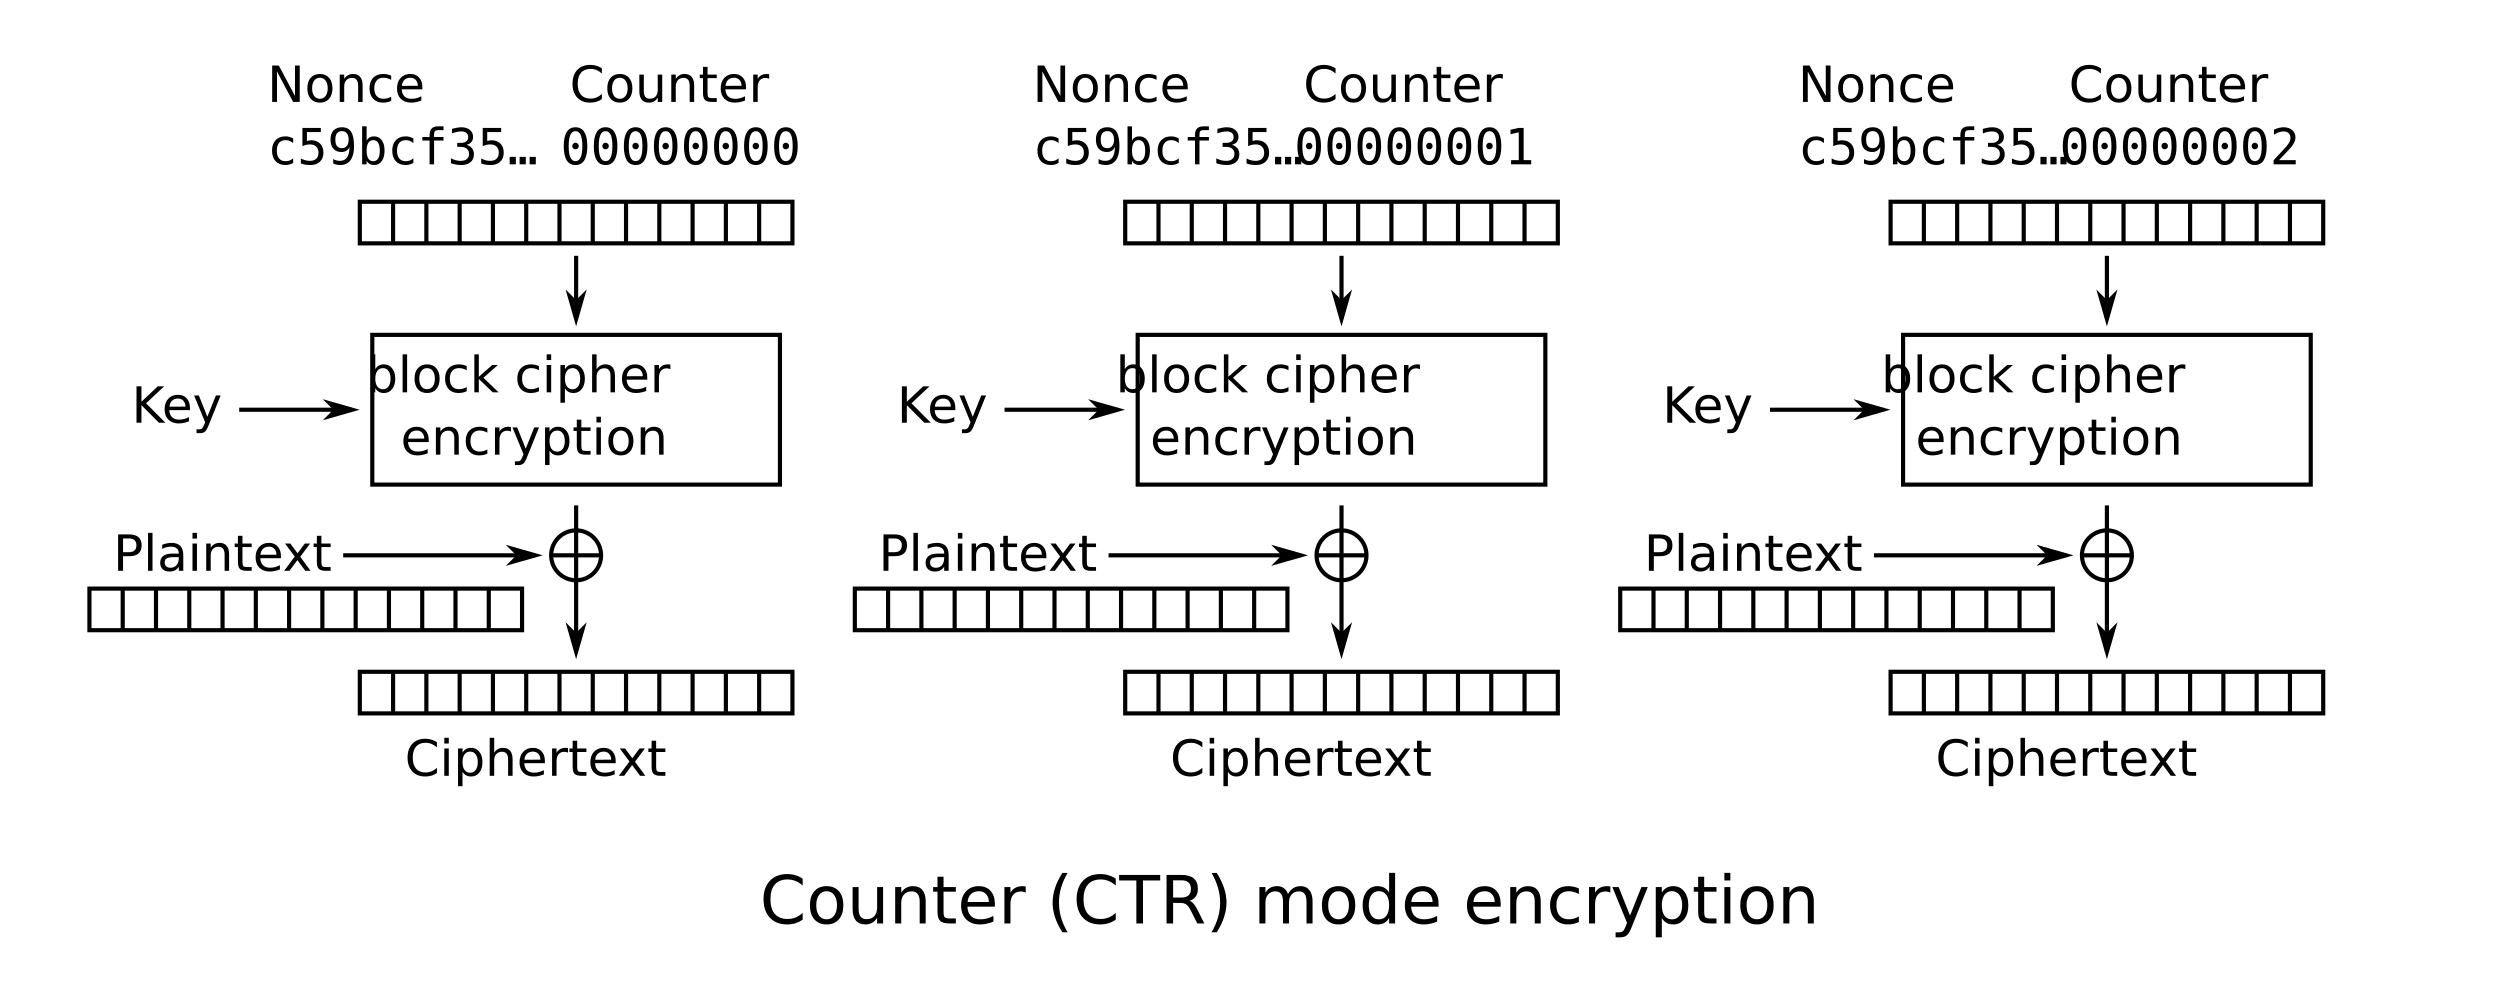
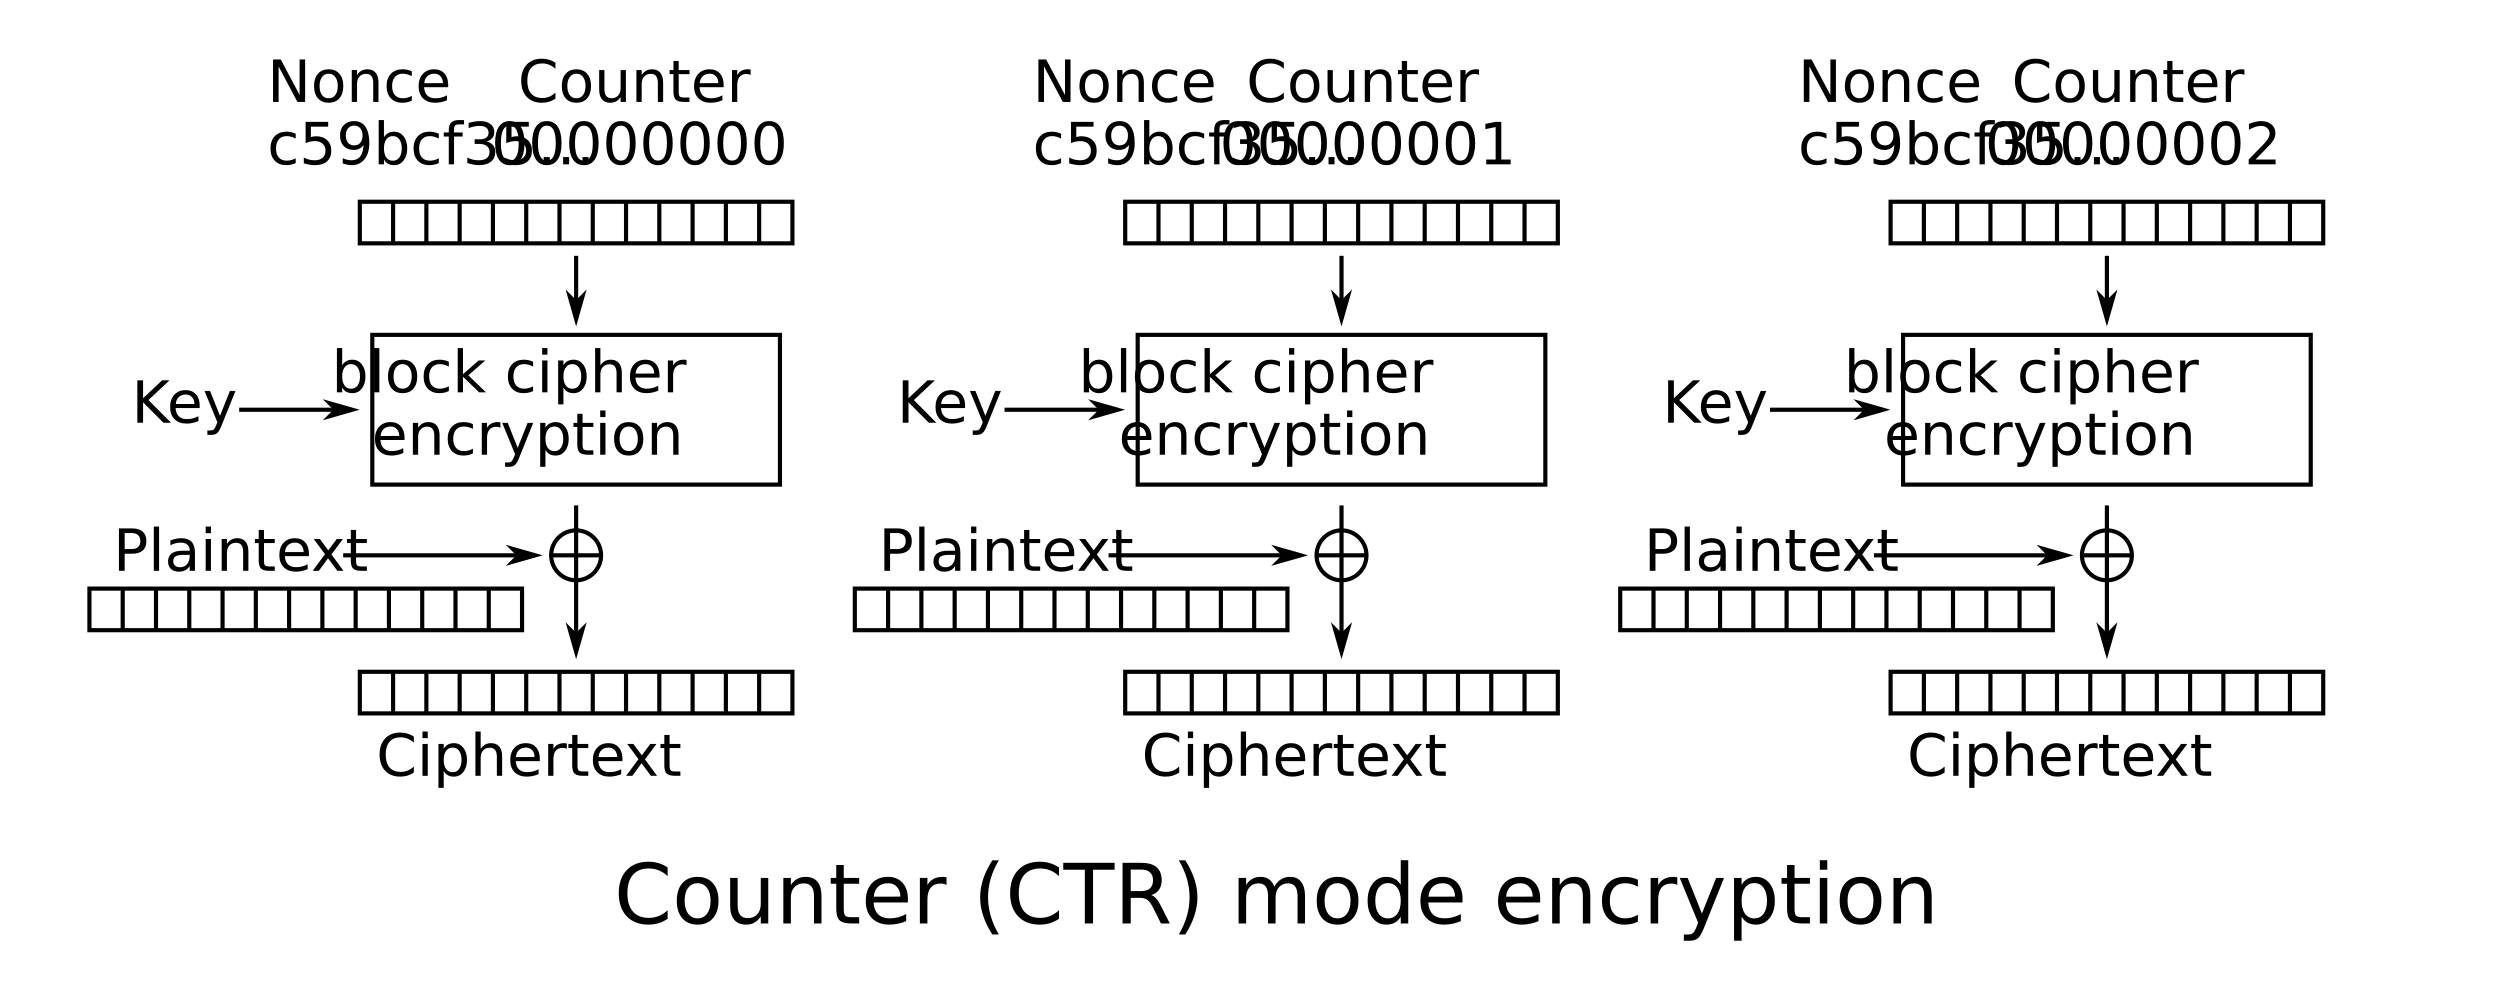
<svg xmlns="http://www.w3.org/2000/svg" width="601" height="242">
  <defs>
    <marker id="a" orient="auto" refX="0" refY="0" style="overflow:visible">
      <path d="m0 0 5-5-17.5 5L5 5z" style="fill-rule:evenodd;stroke:#000;stroke-width:1pt" transform="matrix(-.4 0 0 -.4 -4 0)" />
    </marker>
    <marker id="b" orient="auto" refX="0" refY="0" style="overflow:visible">
      <path d="m0 0 5-5-17.5 5L5 5z" style="fill-rule:evenodd;stroke:#000;stroke-width:1pt" transform="matrix(-.4 0 0 -.4 -4 0)" />
    </marker>
  </defs>
  <g style="display:inline">
-     <text xml:space="preserve" x="322.738" y="222" style="font-size:16px;font-style:normal;font-variant:normal;font-weight:400;font-stretch:normal;text-align:center;line-height:125%;letter-spacing:0;word-spacing:0;writing-mode:lr-tb;text-anchor:middle;fill:#000;fill-opacity:1;stroke:none;font-family:DejaVu Sans;-inkscape-font-specification:DejaVu Sans">
+     <text xml:space="preserve" x="322.738" y="222" style="font-size:20px;font-style:normal;font-variant:normal;font-weight:400;font-stretch:normal;text-align:center;line-height:125%;letter-spacing:0;word-spacing:0;writing-mode:lr-tb;text-anchor:middle;fill:#000;fill-opacity:1;stroke:none;font-family:DejaVu Sans,Segoue UI,Helvetica,Arial;-inkscape-font-specification:DejaVu Sans">
      <tspan x="322.738" y="222">Counter (CTR) mode encryption</tspan>
    </text>
-     <text xml:space="preserve" x="137.961" y="904.673" style="font-size:12px;font-style:normal;font-variant:normal;font-weight:400;font-stretch:normal;text-align:center;line-height:125%;letter-spacing:0;word-spacing:0;writing-mode:lr-tb;text-anchor:middle;fill:#000;fill-opacity:1;stroke:none;font-family:DejaVu Sans;-inkscape-font-specification:DejaVu Sans" transform="translate(0 -810.362)">
+     <text xml:space="preserve" x="137.961" y="904.673" style="font-size:14px;font-style:normal;font-variant:normal;font-weight:400;font-stretch:normal;text-align:center;line-height:125%;letter-spacing:0;word-spacing:0;writing-mode:lr-tb;text-anchor:middle;fill:#000;fill-opacity:1;stroke:none;font-family:DejaVu Sans,Segoue UI,Helvetica,Arial;-inkscape-font-specification:DejaVu Sans" transform="translate(0 -810.362)">
      <tspan x="137.961" y="904.673">block cipher</tspan>
      <tspan x="137.961" y="919.673">encryption</tspan>
    </text>
    <path d="M89.5 80.5h98v36h-98z" style="fill:none;stroke:#000;stroke-width:1;stroke-linecap:square;stroke-miterlimit:4;stroke-opacity:1;stroke-dasharray:none;stroke-dashoffset:0" />
    <path d="M88.5 48.5h8v10h-8zM96.5 48.5h8v10h-8zM104.5 48.5h8v10h-8zM112.5 48.5h8v10h-8zM120.5 48.5h8v10h-8zM128.5 48.5h8v10h-8zM136.5 48.5h8v10h-8zM144.5 48.5h8v10h-8zM152.5 48.5h8v10h-8zM160.5 48.5h8v10h-8zM168.5 48.5h8v10h-8zM176.5 48.5h8v10h-8zM184.5 48.5h8v10h-8z" style="fill:none;stroke:#000;stroke-width:1;stroke-linecap:square;stroke-miterlimit:4;stroke-opacity:1;stroke-dasharray:none;stroke-dashoffset:0" transform="translate(-2)" />
-     <text xml:space="preserve" x="67.5" y="24.5" style="font-size:12px;font-style:normal;font-variant:normal;font-weight:400;font-stretch:normal;text-align:start;line-height:125%;letter-spacing:0;word-spacing:0;text-anchor:start;fill:#000;fill-opacity:1;stroke:none;font-family:DejaVu Sans;-inkscape-font-specification:Sans" transform="translate(-3.241)">
+     <text xml:space="preserve" x="67.5" y="24.5" style="font-size:14px;font-style:normal;font-variant:normal;font-weight:400;font-stretch:normal;text-align:start;line-height:125%;letter-spacing:0;word-spacing:0;text-anchor:start;fill:#000;fill-opacity:1;stroke:none;font-family:DejaVu Sans,Segoue UI,Helvetica,Arial;-inkscape-font-specification:Sans" transform="translate(-3.241)">
      <tspan x="67.5" y="24.5">Nonce</tspan>
-       <tspan x="67.5" y="39.5" style="font-style:normal;font-variant:normal;font-weight:400;font-stretch:normal;font-family:DejaVu Sans Mono;-inkscape-font-specification:DejaVu Sans Mono">c59bcf35…</tspan>
+       <tspan x="67.5" y="39.5" style="font-style:normal;font-variant:normal;font-weight:400;font-stretch:normal;font-family:DejaVu Sans,Segoue UI,Helvetica,Arial Mono;-inkscape-font-specification:DejaVu Sans Mono">c59bcf35…</tspan>
    </text>
-     <text xml:space="preserve" x="214.852" y="24.5" style="font-size:12px;font-style:normal;font-variant:normal;font-weight:400;font-stretch:normal;text-align:start;line-height:125%;letter-spacing:0;word-spacing:0;text-anchor:start;fill:#000;fill-opacity:1;stroke:none;font-family:DejaVu Sans;-inkscape-font-specification:Sans" transform="translate(-3.241)">
+     <text xml:space="preserve" x="214.852" y="24.5" style="font-size:14px;font-style:normal;font-variant:normal;font-weight:400;font-stretch:normal;text-align:start;line-height:125%;letter-spacing:0;word-spacing:0;text-anchor:start;fill:#000;fill-opacity:1;stroke:none;font-family:DejaVu Sans,Segoue UI,Helvetica,Arial;-inkscape-font-specification:Sans" transform="translate(-3.241)">
      <tspan x="214.852" y="24.5" style="text-align:end;text-anchor:end">Counter</tspan>
-       <tspan x="214.852" y="39.5" style="font-style:normal;font-variant:normal;font-weight:400;font-stretch:normal;text-align:end;text-anchor:end;font-family:DejaVu Sans Mono;-inkscape-font-specification:DejaVu Sans Mono">00000000</tspan>
+       <tspan x="214.852" y="39.5" style="font-style:normal;font-variant:normal;font-weight:400;font-stretch:normal;text-align:end;text-anchor:end;font-family:DejaVu Sans,Segoue UI,Helvetica,Arial Mono;-inkscape-font-specification:DejaVu Sans Mono">00000000</tspan>
    </text>
-     <text xml:space="preserve" x="31.643" y="101.626" style="font-size:12px;font-style:normal;font-variant:normal;font-weight:400;font-stretch:normal;text-align:start;line-height:125%;letter-spacing:0;word-spacing:0;text-anchor:start;fill:#000;fill-opacity:1;stroke:none;font-family:DejaVu Sans;-inkscape-font-specification:Sans">
+     <text xml:space="preserve" x="31.643" y="101.626" style="font-size:14px;font-style:normal;font-variant:normal;font-weight:400;font-stretch:normal;text-align:start;line-height:125%;letter-spacing:0;word-spacing:0;text-anchor:start;fill:#000;fill-opacity:1;stroke:none;font-family:DejaVu Sans,Segoue UI,Helvetica,Arial;-inkscape-font-specification:Sans">
      <tspan x="31.643" y="101.626">Key</tspan>
    </text>
-     <text xml:space="preserve" x="27.224" y="137.227" style="font-size:12px;font-style:normal;font-variant:normal;font-weight:400;font-stretch:normal;text-align:start;line-height:125%;letter-spacing:0;word-spacing:0;text-anchor:start;fill:#000;fill-opacity:1;stroke:none;font-family:DejaVu Sans;-inkscape-font-specification:Sans">
+     <text xml:space="preserve" x="27.224" y="137.227" style="font-size:14px;font-style:normal;font-variant:normal;font-weight:400;font-stretch:normal;text-align:start;line-height:125%;letter-spacing:0;word-spacing:0;text-anchor:start;fill:#000;fill-opacity:1;stroke:none;font-family:DejaVu Sans,Segoue UI,Helvetica,Arial;-inkscape-font-specification:Sans">
      <tspan x="27.224" y="137.227">Plaintext</tspan>
    </text>
    <path d="M88.5 48.5h8v10h-8zM96.5 48.5h8v10h-8zM104.5 48.5h8v10h-8zM112.5 48.5h8v10h-8zM120.5 48.5h8v10h-8zM128.5 48.5h8v10h-8zM136.5 48.5h8v10h-8zM144.5 48.5h8v10h-8zM152.5 48.5h8v10h-8zM160.5 48.5h8v10h-8zM168.5 48.5h8v10h-8zM176.5 48.5h8v10h-8zM184.5 48.5h8v10h-8z" style="fill:none;stroke:#000;stroke-width:1;stroke-linecap:square;stroke-miterlimit:4;stroke-opacity:1;stroke-dasharray:none;stroke-dashoffset:0" transform="translate(-67 93)" />
    <path d="M88.5 48.5h8v10h-8zM96.5 48.5h8v10h-8zM104.5 48.5h8v10h-8zM112.5 48.5h8v10h-8zM120.5 48.5h8v10h-8zM128.5 48.5h8v10h-8zM136.5 48.5h8v10h-8zM144.5 48.5h8v10h-8zM152.5 48.5h8v10h-8zM160.5 48.5h8v10h-8zM168.5 48.5h8v10h-8zM176.5 48.5h8v10h-8zM184.5 48.5h8v10h-8z" style="fill:none;stroke:#000;stroke-width:1;stroke-linecap:square;stroke-miterlimit:4;stroke-opacity:1;stroke-dasharray:none;stroke-dashoffset:0" transform="translate(-2 113)" />
-     <text xml:space="preserve" x="138.31" y="186.5" style="font-size:12px;font-style:normal;font-variant:normal;font-weight:400;font-stretch:normal;text-align:start;line-height:125%;letter-spacing:0;word-spacing:0;text-anchor:start;fill:#000;fill-opacity:1;stroke:none;font-family:DejaVu Sans;-inkscape-font-specification:Sans">
+     <text xml:space="preserve" x="138.31" y="186.5" style="font-size:14px;font-style:normal;font-variant:normal;font-weight:400;font-stretch:normal;text-align:start;line-height:125%;letter-spacing:0;word-spacing:0;text-anchor:start;fill:#000;fill-opacity:1;stroke:none;font-family:DejaVu Sans,Segoue UI,Helvetica,Arial;-inkscape-font-specification:Sans">
      <tspan x="138.31" y="186.5" style="text-align:center;text-anchor:middle">Ciphertext</tspan>
    </text>
    <path d="M138.5 61.5v15" style="fill:none;stroke:#000;stroke-width:1px;stroke-linecap:butt;stroke-linejoin:miter;stroke-opacity:1;marker-end:url(#a)" />
    <path d="M57.5 98.5h27" style="fill:none;stroke:#000;stroke-width:1px;stroke-linecap:butt;stroke-linejoin:miter;stroke-opacity:1;marker-end:url(#a)" />
    <path d="M138.5 121.5v35" style="fill:none;stroke:#000;stroke-width:1px;stroke-linecap:butt;stroke-linejoin:miter;stroke-opacity:1;marker-end:url(#a)" />
    <path d="M146.5 133.5a6 6 0 1 1-12 0 6 6 0 0 1 12 0z" style="fill:none;stroke:#000;stroke-width:1;stroke-linecap:square;stroke-miterlimit:4;stroke-opacity:1;stroke-dasharray:none;stroke-dashoffset:0" transform="translate(-2)" />
    <path d="M132.5 133.5h12" style="fill:none;stroke:#000;stroke-width:1px;stroke-linecap:butt;stroke-linejoin:miter;stroke-opacity:1" />
    <path d="M82.5 133.5h46" style="fill:none;stroke:#000;stroke-width:1px;stroke-linecap:butt;stroke-linejoin:miter;stroke-opacity:1;marker-end:url(#b)" />
    <g style="display:inline">
-       <text xml:space="preserve" x="137.961" y="904.673" style="font-size:12px;font-style:normal;font-variant:normal;font-weight:400;font-stretch:normal;text-align:center;line-height:125%;letter-spacing:0;word-spacing:0;writing-mode:lr-tb;text-anchor:middle;fill:#000;fill-opacity:1;stroke:none;font-family:DejaVu Sans;-inkscape-font-specification:DejaVu Sans" transform="translate(184 -810.362)">
+       <text xml:space="preserve" x="137.961" y="904.673" style="font-size:14px;font-style:normal;font-variant:normal;font-weight:400;font-stretch:normal;text-align:center;line-height:125%;letter-spacing:0;word-spacing:0;writing-mode:lr-tb;text-anchor:middle;fill:#000;fill-opacity:1;stroke:none;font-family:DejaVu Sans,Segoue UI,Helvetica,Arial;-inkscape-font-specification:DejaVu Sans" transform="translate(184 -810.362)">
        <tspan x="137.961" y="904.673">block cipher</tspan>
        <tspan x="137.961" y="919.673">encryption</tspan>
      </text>
      <path d="M89.5 80.5h98v36h-98z" style="fill:none;stroke:#000;stroke-width:1;stroke-linecap:square;stroke-miterlimit:4;stroke-opacity:1;stroke-dasharray:none;stroke-dashoffset:0" transform="translate(184)" />
    </g>
    <g style="display:inline">
      <path d="M88.5 48.5h8v10h-8zM96.5 48.5h8v10h-8zM104.5 48.5h8v10h-8zM112.5 48.5h8v10h-8zM120.5 48.5h8v10h-8zM128.5 48.5h8v10h-8zM136.5 48.5h8v10h-8zM144.5 48.5h8v10h-8zM152.5 48.5h8v10h-8zM160.5 48.5h8v10h-8zM168.5 48.5h8v10h-8zM176.5 48.5h8v10h-8zM184.5 48.5h8v10h-8z" style="fill:none;stroke:#000;stroke-width:1;stroke-linecap:square;stroke-miterlimit:4;stroke-opacity:1;stroke-dasharray:none;stroke-dashoffset:0" transform="translate(182)" />
    </g>
    <g style="display:inline">
-       <text xml:space="preserve" x="67.5" y="24.5" style="font-size:12px;font-style:normal;font-variant:normal;font-weight:400;font-stretch:normal;text-align:start;line-height:125%;letter-spacing:0;word-spacing:0;text-anchor:start;fill:#000;fill-opacity:1;stroke:none;font-family:DejaVu Sans;-inkscape-font-specification:Sans" transform="translate(180.759)">
+       <text xml:space="preserve" x="67.5" y="24.5" style="font-size:14px;font-style:normal;font-variant:normal;font-weight:400;font-stretch:normal;text-align:start;line-height:125%;letter-spacing:0;word-spacing:0;text-anchor:start;fill:#000;fill-opacity:1;stroke:none;font-family:DejaVu Sans,Segoue UI,Helvetica,Arial;-inkscape-font-specification:Sans" transform="translate(180.759)">
        <tspan x="67.5" y="24.5">Nonce</tspan>
-         <tspan x="67.5" y="39.5" style="font-style:normal;font-variant:normal;font-weight:400;font-stretch:normal;font-family:DejaVu Sans Mono;-inkscape-font-specification:DejaVu Sans Mono">c59bcf35…</tspan>
+         <tspan x="67.5" y="39.5" style="font-style:normal;font-variant:normal;font-weight:400;font-stretch:normal;font-family:DejaVu Sans,Segoue UI,Helvetica,Arial Mono;-inkscape-font-specification:DejaVu Sans Mono">c59bcf35…</tspan>
      </text>
-       <text xml:space="preserve" x="214.852" y="24.5" style="font-size:12px;font-style:normal;font-variant:normal;font-weight:400;font-stretch:normal;text-align:start;line-height:125%;letter-spacing:0;word-spacing:0;text-anchor:start;fill:#000;fill-opacity:1;stroke:none;font-family:DejaVu Sans;-inkscape-font-specification:Sans" transform="translate(180.759)">
+       <text xml:space="preserve" x="214.852" y="24.5" style="font-size:14px;font-style:normal;font-variant:normal;font-weight:400;font-stretch:normal;text-align:start;line-height:125%;letter-spacing:0;word-spacing:0;text-anchor:start;fill:#000;fill-opacity:1;stroke:none;font-family:DejaVu Sans,Segoue UI,Helvetica,Arial;-inkscape-font-specification:Sans" transform="translate(180.759)">
        <tspan x="214.852" y="24.5" style="text-align:end;text-anchor:end">Counter</tspan>
-         <tspan x="214.852" y="39.5" style="font-style:normal;font-variant:normal;font-weight:400;font-stretch:normal;text-align:end;text-anchor:end;font-family:DejaVu Sans Mono;-inkscape-font-specification:DejaVu Sans Mono">00000001</tspan>
+         <tspan x="214.852" y="39.5" style="font-style:normal;font-variant:normal;font-weight:400;font-stretch:normal;text-align:end;text-anchor:end;font-family:DejaVu Sans,Segoue UI,Helvetica,Arial Mono;-inkscape-font-specification:DejaVu Sans Mono">00000001</tspan>
      </text>
    </g>
-     <text xml:space="preserve" x="215.643" y="101.626" style="font-size:12px;font-style:normal;font-variant:normal;font-weight:400;font-stretch:normal;text-align:start;line-height:125%;letter-spacing:0;word-spacing:0;text-anchor:start;fill:#000;fill-opacity:1;stroke:none;display:inline;font-family:DejaVu Sans;-inkscape-font-specification:Sans">
+     <text xml:space="preserve" x="215.643" y="101.626" style="font-size:14px;font-style:normal;font-variant:normal;font-weight:400;font-stretch:normal;text-align:start;line-height:125%;letter-spacing:0;word-spacing:0;text-anchor:start;fill:#000;fill-opacity:1;stroke:none;display:inline;font-family:DejaVu Sans,Segoue UI,Helvetica,Arial;-inkscape-font-specification:Sans">
      <tspan x="215.643" y="101.626">Key</tspan>
    </text>
-     <text xml:space="preserve" x="211.224" y="137.227" style="font-size:12px;font-style:normal;font-variant:normal;font-weight:400;font-stretch:normal;text-align:start;line-height:125%;letter-spacing:0;word-spacing:0;text-anchor:start;fill:#000;fill-opacity:1;stroke:none;display:inline;font-family:DejaVu Sans;-inkscape-font-specification:Sans">
+     <text xml:space="preserve" x="211.224" y="137.227" style="font-size:14px;font-style:normal;font-variant:normal;font-weight:400;font-stretch:normal;text-align:start;line-height:125%;letter-spacing:0;word-spacing:0;text-anchor:start;fill:#000;fill-opacity:1;stroke:none;display:inline;font-family:DejaVu Sans,Segoue UI,Helvetica,Arial;-inkscape-font-specification:Sans">
      <tspan x="211.224" y="137.227">Plaintext</tspan>
    </text>
    <g style="display:inline">
      <path d="M88.5 48.5h8v10h-8zM96.5 48.5h8v10h-8zM104.5 48.5h8v10h-8zM112.5 48.5h8v10h-8zM120.5 48.5h8v10h-8zM128.5 48.5h8v10h-8zM136.5 48.5h8v10h-8zM144.5 48.5h8v10h-8zM152.5 48.5h8v10h-8zM160.5 48.5h8v10h-8zM168.5 48.5h8v10h-8zM176.5 48.5h8v10h-8zM184.5 48.5h8v10h-8z" style="fill:none;stroke:#000;stroke-width:1;stroke-linecap:square;stroke-miterlimit:4;stroke-opacity:1;stroke-dasharray:none;stroke-dashoffset:0" transform="translate(117 93)" />
    </g>
    <g style="display:inline">
      <path d="M88.5 48.5h8v10h-8zM96.5 48.5h8v10h-8zM104.5 48.5h8v10h-8zM112.5 48.5h8v10h-8zM120.5 48.5h8v10h-8zM128.5 48.5h8v10h-8zM136.5 48.5h8v10h-8zM144.5 48.5h8v10h-8zM152.5 48.5h8v10h-8zM160.5 48.5h8v10h-8zM168.5 48.5h8v10h-8zM176.5 48.5h8v10h-8zM184.5 48.5h8v10h-8z" style="fill:none;stroke:#000;stroke-width:1;stroke-linecap:square;stroke-miterlimit:4;stroke-opacity:1;stroke-dasharray:none;stroke-dashoffset:0" transform="translate(182 113)" />
    </g>
-     <text xml:space="preserve" x="322.31" y="186.5" style="font-size:12px;font-style:normal;font-variant:normal;font-weight:400;font-stretch:normal;text-align:start;line-height:125%;letter-spacing:0;word-spacing:0;text-anchor:start;fill:#000;fill-opacity:1;stroke:none;display:inline;font-family:DejaVu Sans;-inkscape-font-specification:Sans">
+     <text xml:space="preserve" x="322.31" y="186.5" style="font-size:14px;font-style:normal;font-variant:normal;font-weight:400;font-stretch:normal;text-align:start;line-height:125%;letter-spacing:0;word-spacing:0;text-anchor:start;fill:#000;fill-opacity:1;stroke:none;display:inline;font-family:DejaVu Sans,Segoue UI,Helvetica,Arial;-inkscape-font-specification:Sans">
      <tspan x="322.31" y="186.5" style="text-align:center;text-anchor:middle">Ciphertext</tspan>
    </text>
    <path d="M322.5 61.5v15" style="fill:none;stroke:#000;stroke-width:1px;stroke-linecap:butt;stroke-linejoin:miter;stroke-opacity:1;marker-end:url(#a);display:inline" />
    <path d="M241.5 98.5h27" style="fill:none;stroke:#000;stroke-width:1px;stroke-linecap:butt;stroke-linejoin:miter;stroke-opacity:1;marker-end:url(#a);display:inline" />
    <path d="M322.5 121.5v35" style="fill:none;stroke:#000;stroke-width:1px;stroke-linecap:butt;stroke-linejoin:miter;stroke-opacity:1;marker-end:url(#a);display:inline" />
    <g style="display:inline">
      <path d="M146.5 133.5a6 6 0 1 1-12 0 6 6 0 0 1 12 0z" style="fill:none;stroke:#000;stroke-width:1;stroke-linecap:square;stroke-miterlimit:4;stroke-opacity:1;stroke-dasharray:none;stroke-dashoffset:0" transform="translate(182)" />
      <path d="M132.5 133.5h12" style="fill:none;stroke:#000;stroke-width:1px;stroke-linecap:butt;stroke-linejoin:miter;stroke-opacity:1" transform="translate(184)" />
    </g>
    <path d="M266.5 133.5h46" style="fill:none;stroke:#000;stroke-width:1px;stroke-linecap:butt;stroke-linejoin:miter;stroke-opacity:1;marker-end:url(#b);display:inline" />
    <g style="display:inline">
-       <text xml:space="preserve" x="137.961" y="904.673" style="font-size:12px;font-style:normal;font-variant:normal;font-weight:400;font-stretch:normal;text-align:center;line-height:125%;letter-spacing:0;word-spacing:0;writing-mode:lr-tb;text-anchor:middle;fill:#000;fill-opacity:1;stroke:none;font-family:DejaVu Sans;-inkscape-font-specification:DejaVu Sans" transform="translate(368 -810.362)">
+       <text xml:space="preserve" x="137.961" y="904.673" style="font-size:14px;font-style:normal;font-variant:normal;font-weight:400;font-stretch:normal;text-align:center;line-height:125%;letter-spacing:0;word-spacing:0;writing-mode:lr-tb;text-anchor:middle;fill:#000;fill-opacity:1;stroke:none;font-family:DejaVu Sans,Segoue UI,Helvetica,Arial;-inkscape-font-specification:DejaVu Sans" transform="translate(368 -810.362)">
        <tspan x="137.961" y="904.673">block cipher</tspan>
        <tspan x="137.961" y="919.673">encryption</tspan>
      </text>
      <path d="M89.5 80.5h98v36h-98z" style="fill:none;stroke:#000;stroke-width:1;stroke-linecap:square;stroke-miterlimit:4;stroke-opacity:1;stroke-dasharray:none;stroke-dashoffset:0" transform="translate(368)" />
    </g>
    <g style="display:inline">
      <path d="M88.5 48.5h8v10h-8zM96.5 48.5h8v10h-8zM104.5 48.5h8v10h-8zM112.5 48.5h8v10h-8zM120.5 48.5h8v10h-8zM128.5 48.5h8v10h-8zM136.5 48.5h8v10h-8zM144.5 48.5h8v10h-8zM152.5 48.5h8v10h-8zM160.5 48.5h8v10h-8zM168.5 48.5h8v10h-8zM176.5 48.5h8v10h-8zM184.5 48.5h8v10h-8z" style="fill:none;stroke:#000;stroke-width:1;stroke-linecap:square;stroke-miterlimit:4;stroke-opacity:1;stroke-dasharray:none;stroke-dashoffset:0" transform="translate(366)" />
    </g>
    <g style="display:inline">
-       <text xml:space="preserve" x="67.5" y="24.5" style="font-size:12px;font-style:normal;font-variant:normal;font-weight:400;font-stretch:normal;text-align:start;line-height:125%;letter-spacing:0;word-spacing:0;text-anchor:start;fill:#000;fill-opacity:1;stroke:none;font-family:DejaVu Sans;-inkscape-font-specification:Sans" transform="translate(364.759)">
+       <text xml:space="preserve" x="67.5" y="24.5" style="font-size:14px;font-style:normal;font-variant:normal;font-weight:400;font-stretch:normal;text-align:start;line-height:125%;letter-spacing:0;word-spacing:0;text-anchor:start;fill:#000;fill-opacity:1;stroke:none;font-family:DejaVu Sans,Segoue UI,Helvetica,Arial;-inkscape-font-specification:Sans" transform="translate(364.759)">
        <tspan x="67.5" y="24.5">Nonce</tspan>
-         <tspan x="67.5" y="39.5" style="font-style:normal;font-variant:normal;font-weight:400;font-stretch:normal;font-family:DejaVu Sans Mono;-inkscape-font-specification:DejaVu Sans Mono">c59bcf35…</tspan>
+         <tspan x="67.5" y="39.5" style="font-style:normal;font-variant:normal;font-weight:400;font-stretch:normal;font-family:DejaVu Sans,Segoue UI,Helvetica,Arial Mono;-inkscape-font-specification:DejaVu Sans Mono">c59bcf35…</tspan>
      </text>
-       <text xml:space="preserve" x="214.852" y="24.5" style="font-size:12px;font-style:normal;font-variant:normal;font-weight:400;font-stretch:normal;text-align:start;line-height:125%;letter-spacing:0;word-spacing:0;text-anchor:start;fill:#000;fill-opacity:1;stroke:none;font-family:DejaVu Sans;-inkscape-font-specification:Sans" transform="translate(364.759)">
+       <text xml:space="preserve" x="214.852" y="24.5" style="font-size:14px;font-style:normal;font-variant:normal;font-weight:400;font-stretch:normal;text-align:start;line-height:125%;letter-spacing:0;word-spacing:0;text-anchor:start;fill:#000;fill-opacity:1;stroke:none;font-family:DejaVu Sans,Segoue UI,Helvetica,Arial;-inkscape-font-specification:Sans" transform="translate(364.759)">
        <tspan x="214.852" y="24.5" style="text-align:end;text-anchor:end">Counter</tspan>
-         <tspan x="214.852" y="39.5" style="font-style:normal;font-variant:normal;font-weight:400;font-stretch:normal;text-align:end;text-anchor:end;font-family:DejaVu Sans Mono;-inkscape-font-specification:DejaVu Sans Mono">00000002</tspan>
+         <tspan x="214.852" y="39.5" style="font-style:normal;font-variant:normal;font-weight:400;font-stretch:normal;text-align:end;text-anchor:end;font-family:DejaVu Sans,Segoue UI,Helvetica,Arial Mono;-inkscape-font-specification:DejaVu Sans Mono">00000002</tspan>
      </text>
    </g>
-     <text xml:space="preserve" x="399.643" y="101.626" style="font-size:12px;font-style:normal;font-variant:normal;font-weight:400;font-stretch:normal;text-align:start;line-height:125%;letter-spacing:0;word-spacing:0;text-anchor:start;fill:#000;fill-opacity:1;stroke:none;display:inline;font-family:DejaVu Sans;-inkscape-font-specification:Sans">
+     <text xml:space="preserve" x="399.643" y="101.626" style="font-size:14px;font-style:normal;font-variant:normal;font-weight:400;font-stretch:normal;text-align:start;line-height:125%;letter-spacing:0;word-spacing:0;text-anchor:start;fill:#000;fill-opacity:1;stroke:none;display:inline;font-family:DejaVu Sans,Segoue UI,Helvetica,Arial;-inkscape-font-specification:Sans">
      <tspan x="399.643" y="101.626">Key</tspan>
    </text>
-     <text xml:space="preserve" x="395.224" y="137.227" style="font-size:12px;font-style:normal;font-variant:normal;font-weight:400;font-stretch:normal;text-align:start;line-height:125%;letter-spacing:0;word-spacing:0;text-anchor:start;fill:#000;fill-opacity:1;stroke:none;display:inline;font-family:DejaVu Sans;-inkscape-font-specification:Sans">
+     <text xml:space="preserve" x="395.224" y="137.227" style="font-size:14px;font-style:normal;font-variant:normal;font-weight:400;font-stretch:normal;text-align:start;line-height:125%;letter-spacing:0;word-spacing:0;text-anchor:start;fill:#000;fill-opacity:1;stroke:none;display:inline;font-family:DejaVu Sans,Segoue UI,Helvetica,Arial;-inkscape-font-specification:Sans">
      <tspan x="395.224" y="137.227">Plaintext</tspan>
    </text>
    <g style="display:inline">
      <path d="M88.5 48.5h8v10h-8zM96.5 48.5h8v10h-8zM104.5 48.5h8v10h-8zM112.5 48.5h8v10h-8zM120.5 48.5h8v10h-8zM128.5 48.5h8v10h-8zM136.5 48.5h8v10h-8zM144.5 48.5h8v10h-8zM152.5 48.5h8v10h-8zM160.5 48.5h8v10h-8zM168.5 48.5h8v10h-8zM176.5 48.5h8v10h-8zM184.5 48.5h8v10h-8z" style="fill:none;stroke:#000;stroke-width:1;stroke-linecap:square;stroke-miterlimit:4;stroke-opacity:1;stroke-dasharray:none;stroke-dashoffset:0" transform="translate(301 93)" />
    </g>
    <g style="display:inline">
      <path d="M88.5 48.5h8v10h-8zM96.5 48.5h8v10h-8zM104.5 48.5h8v10h-8zM112.5 48.5h8v10h-8zM120.5 48.5h8v10h-8zM128.5 48.5h8v10h-8zM136.5 48.5h8v10h-8zM144.5 48.5h8v10h-8zM152.5 48.5h8v10h-8zM160.5 48.5h8v10h-8zM168.5 48.5h8v10h-8zM176.5 48.5h8v10h-8zM184.5 48.5h8v10h-8z" style="fill:none;stroke:#000;stroke-width:1;stroke-linecap:square;stroke-miterlimit:4;stroke-opacity:1;stroke-dasharray:none;stroke-dashoffset:0" transform="translate(366 113)" />
    </g>
-     <text xml:space="preserve" x="506.31" y="186.5" style="font-size:12px;font-style:normal;font-variant:normal;font-weight:400;font-stretch:normal;text-align:start;line-height:125%;letter-spacing:0;word-spacing:0;text-anchor:start;fill:#000;fill-opacity:1;stroke:none;display:inline;font-family:DejaVu Sans;-inkscape-font-specification:Sans">
+     <text xml:space="preserve" x="506.31" y="186.5" style="font-size:14px;font-style:normal;font-variant:normal;font-weight:400;font-stretch:normal;text-align:start;line-height:125%;letter-spacing:0;word-spacing:0;text-anchor:start;fill:#000;fill-opacity:1;stroke:none;display:inline;font-family:DejaVu Sans,Segoue UI,Helvetica,Arial;-inkscape-font-specification:Sans">
      <tspan x="506.31" y="186.5" style="text-align:center;text-anchor:middle">Ciphertext</tspan>
    </text>
    <path d="M506.5 61.5v15" style="fill:none;stroke:#000;stroke-width:1px;stroke-linecap:butt;stroke-linejoin:miter;stroke-opacity:1;marker-end:url(#a);display:inline" />
    <path d="M425.5 98.5h27" style="fill:none;stroke:#000;stroke-width:1px;stroke-linecap:butt;stroke-linejoin:miter;stroke-opacity:1;marker-end:url(#a);display:inline" />
    <path d="M506.5 121.5v35" style="fill:none;stroke:#000;stroke-width:1px;stroke-linecap:butt;stroke-linejoin:miter;stroke-opacity:1;marker-end:url(#a);display:inline" />
    <g style="display:inline">
      <path d="M146.5 133.5a6 6 0 1 1-12 0 6 6 0 0 1 12 0z" style="fill:none;stroke:#000;stroke-width:1;stroke-linecap:square;stroke-miterlimit:4;stroke-opacity:1;stroke-dasharray:none;stroke-dashoffset:0" transform="translate(366)" />
      <path d="M132.5 133.5h12" style="fill:none;stroke:#000;stroke-width:1px;stroke-linecap:butt;stroke-linejoin:miter;stroke-opacity:1" transform="translate(368)" />
    </g>
    <path d="M450.5 133.5h46" style="fill:none;stroke:#000;stroke-width:1px;stroke-linecap:butt;stroke-linejoin:miter;stroke-opacity:1;marker-end:url(#b);display:inline" />
  </g>
</svg>
